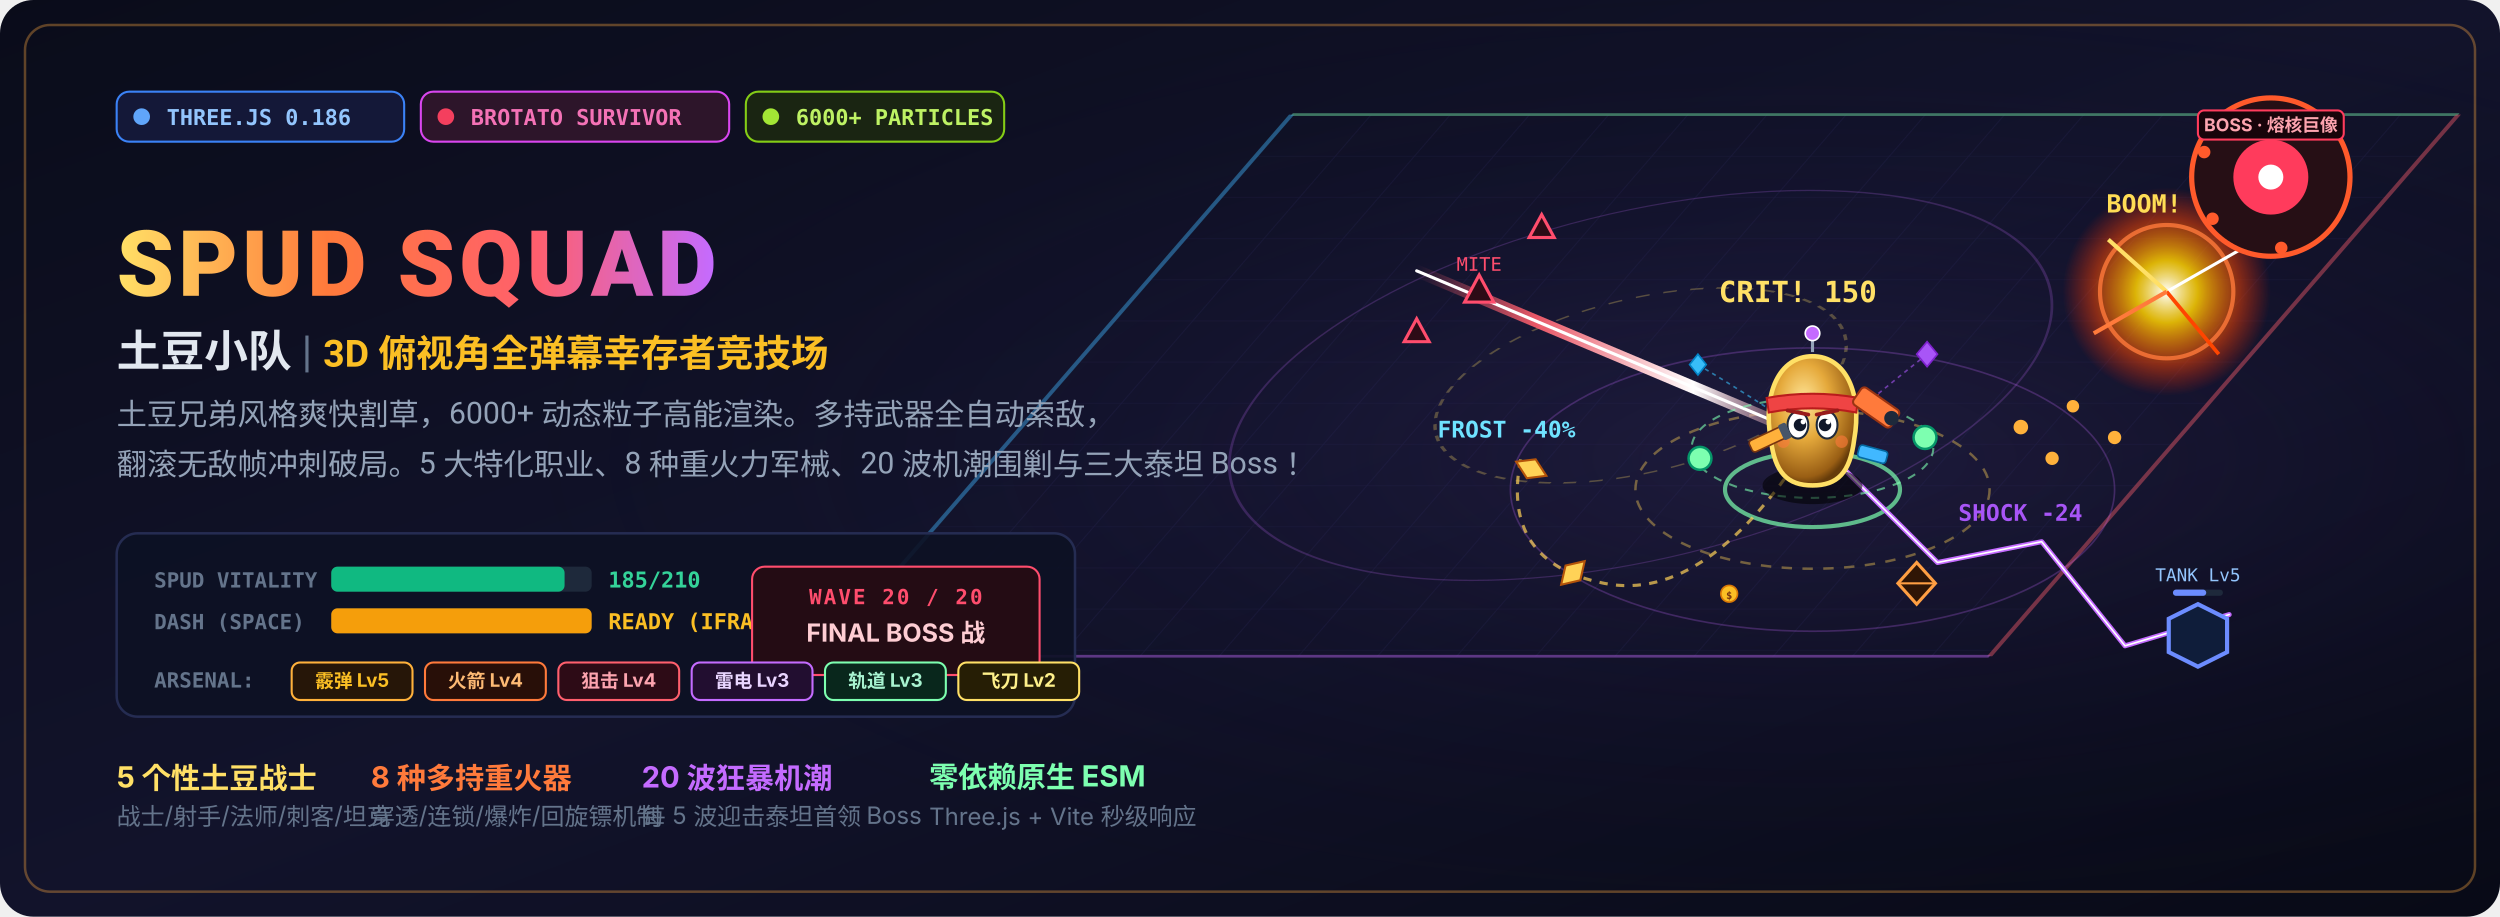
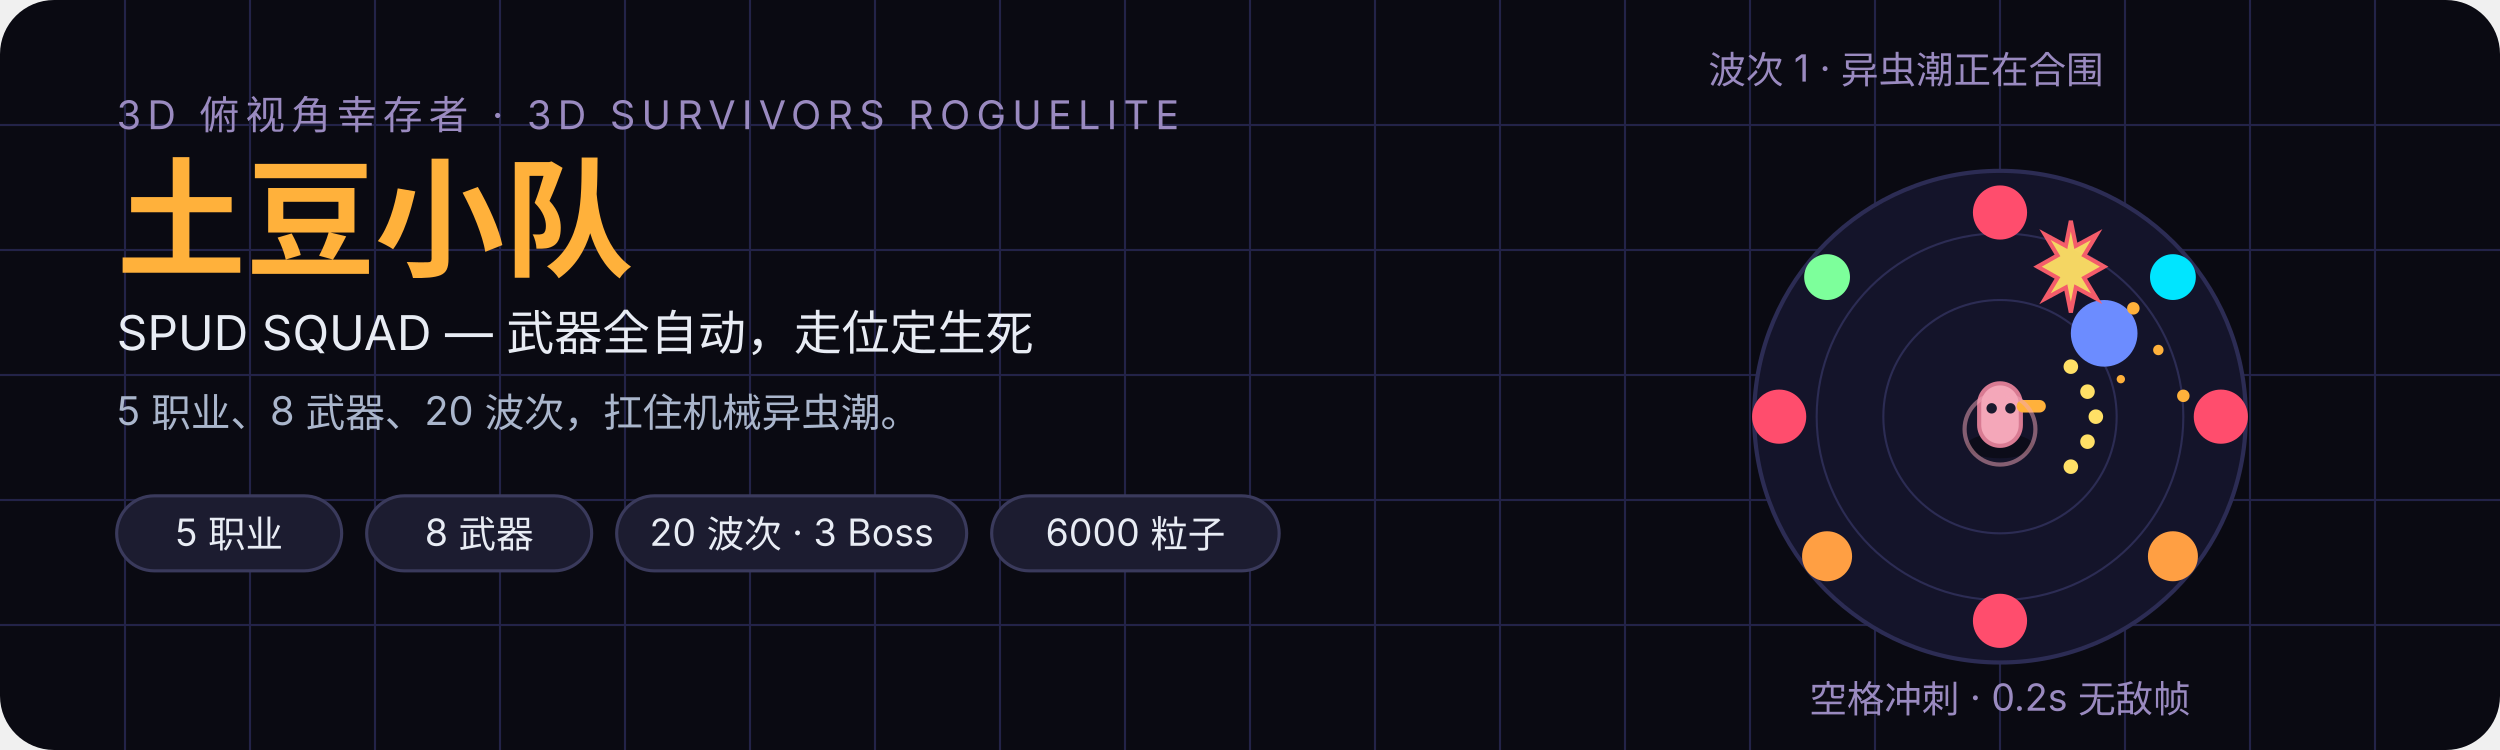
- <svg xmlns="http://www.w3.org/2000/svg" viewBox="0 0 1200 440" width="1200" height="440" role="img" aria-labelledby="title desc">
-   <defs>
-     <linearGradient id="bg-spud" x1="0%" y1="0%" x2="100%" y2="100%">
-       <stop offset="0%" stop-color="#0a0c1a" />
-       <stop offset="50%" stop-color="#12132b" />
-       <stop offset="100%" stop-color="#080a16" />
-     </linearGradient>
-     <linearGradient id="spud-title-grad" x1="0%" y1="0%" x2="100%" y2="0%">
-       <stop offset="0%" stop-color="#ffe066" />
-       <stop offset="35%" stop-color="#ff7a3b" />
-       <stop offset="70%" stop-color="#ff5f6d" />
-       <stop offset="100%" stop-color="#c46bff" />
-     </linearGradient>
-     <linearGradient id="sniper-beam" x1="0%" y1="0%" x2="100%" y2="0%">
-       <stop offset="0%" stop-color="#ff5f6d" stop-opacity="0" />
-       <stop offset="30%" stop-color="#ff5f6d" stop-opacity="0.9" />
-       <stop offset="70%" stop-color="#ffffff" stop-opacity="1" />
-       <stop offset="100%" stop-color="#ff99a8" stop-opacity="0" />
-     </linearGradient>
-     <radialGradient id="spud-body-grad" cx="40%" cy="35%" r="65%">
-       <stop offset="0%" stop-color="#ffe699" />
-       <stop offset="45%" stop-color="#e5a93b" />
-       <stop offset="90%" stop-color="#995e14" />
-       <stop offset="100%" stop-color="#663c0a" />
-     </radialGradient>
-     <radialGradient id="rocket-exp" cx="50%" cy="50%" r="50%">
-       <stop offset="0%" stop-color="#ffffff" stop-opacity="1" />
-       <stop offset="30%" stop-color="#ffd000" stop-opacity="0.85" />
-       <stop offset="70%" stop-color="#ff4500" stop-opacity="0.5" />
-       <stop offset="100%" stop-color="#ff2200" stop-opacity="0" />
-     </radialGradient>
-     <radialGradient id="arena-lighting" cx="72%" cy="50%" r="52%">
-       <stop offset="0%" stop-color="#3a2e66" stop-opacity="0.35" />
-       <stop offset="55%" stop-color="#1e1840" stop-opacity="0.15" />
-       <stop offset="100%" stop-color="#0a0c1a" stop-opacity="0" />
-     </radialGradient>
-     <pattern id="arena-grid" width="38" height="38" patternUnits="userSpaceOnUse">
-       <path d="M 38 0 L 0 0 0 38" fill="none" stroke="#2e2b5e" stroke-width="0.9" stroke-opacity="0.45" />
-     </pattern>
-   </defs>
-   <rect width="1200" height="440" rx="16" fill="url(#bg-spud)" />
-   <rect width="1200" height="440" rx="16" fill="url(#arena-lighting)" />
-   <rect x="12" y="12" width="1176" height="416" rx="12" fill="none" stroke="#ffaa40" stroke-width="1.2" stroke-opacity="0.35" />
-   <g transform="translate(490, 25)">
-     <g transform="matrix(1 0 -0.45 0.52 130 30)" opacity="0.7">
-       <rect x="0" y="0" width="560" height="500" fill="url(#arena-grid)" />
-       <line x1="0" y1="0" x2="560" y2="0" stroke="#7dffb0" stroke-width="2.5" stroke-opacity="0.6" />
-       <line x1="560" y1="0" x2="560" y2="500" stroke="#ff5f6d" stroke-width="2.5" stroke-opacity="0.6" />
-       <line x1="560" y1="500" x2="0" y2="500" stroke="#c46bff" stroke-width="2.5" stroke-opacity="0.6" />
-       <line x1="0" y1="500" x2="0" y2="0" stroke="#41b8ff" stroke-width="2.5" stroke-opacity="0.6" />
-       <circle cx="280" cy="250" r="90" fill="none" stroke="#ffe066" stroke-width="1.5" stroke-dasharray="6 6" stroke-opacity="0.4" />
-       <circle cx="280" cy="250" r="180" fill="none" stroke="#c46bff" stroke-width="1.2" stroke-opacity="0.3" />
-     </g>
+ <svg xmlns="http://www.w3.org/2000/svg" width="1200" height="360" viewBox="0 0 1200 360" role="img" aria-labelledby="title desc">
+   <rect width="1200" height="360" rx="26" fill="#0a0a12" />
+   <g id="grid" stroke="#232348" stroke-width="1">
+     <path d="M0 60 H1200 M0 120 H1200 M0 180 H1200 M0 240 H1200 M0 300 H1200" />
+     <path d="M60 0 V360 M120 0 V360 M180 0 V360 M240 0 V360 M300 0 V360 M360 0 V360 M420 0 V360 M480 0 V360 M540 0 V360 M600 0 V360 M660 0 V360 M720 0 V360 M780 0 V360 M840 0 V360 M900 0 V360 M960 0 V360 M1020 0 V360 M1080 0 V360 M1140 0 V360" />
  </g>
-   <g id="spud-battlefield">
-     <ellipse cx="870" cy="235" rx="42" ry="18" fill="none" stroke="#7dffb0" stroke-width="2" stroke-opacity="0.7" />
-     <ellipse cx="870" cy="235" rx="85" ry="38" fill="none" stroke="#ffd257" stroke-width="1.2" stroke-dasharray="5 5" stroke-opacity="0.4" />
-     <ellipse cx="870" cy="235" rx="145" ry="68" fill="none" stroke="#c46bff" stroke-width="0.8" stroke-opacity="0.25" />
-     <g transform="translate(1040, 140)">
-       <circle cx="0" cy="0" r="50" fill="url(#rocket-exp)" />
-       <circle cx="0" cy="0" r="32" fill="none" stroke="#ff7a3b" stroke-width="2" stroke-opacity="0.8" />
-       <line x1="0" y1="0" x2="35" y2="-20" stroke="#fff" stroke-width="1.5" />
-       <line x1="0" y1="0" x2="-28" y2="-25" stroke="#ffe066" stroke-width="2" />
-       <line x1="0" y1="0" x2="25" y2="30" stroke="#ff4500" stroke-width="1.8" />
-       <line x1="0" y1="0" x2="-35" y2="20" stroke="#ff7a3b" stroke-width="2" />
-       <text x="0" y="-38" fill="#ffdd55" font-family="ui-monospace, monospace" font-size="12" font-weight="900" text-anchor="middle">BOOM! 95</text>
-     </g>
-     <line x1="870" y1="210" x2="680" y2="130" stroke="url(#sniper-beam)" stroke-width="6" stroke-linecap="round" />
-     <line x1="870" y1="210" x2="680" y2="130" stroke="#ffffff" stroke-width="1.5" stroke-linecap="round" />
-     <path d="M 870 210 L 930 270 L 980 260 L 1020 310 L 1070 295" fill="none" stroke="#c46bff" stroke-width="2.4" stroke-linecap="round" stroke-linejoin="round" />
-     <path d="M 870 210 L 930 270 L 980 260 L 1020 310 L 1070 295" fill="none" stroke="#ffffff" stroke-width="0.8" stroke-linecap="round" stroke-linejoin="round" />
-     <path d="M 870 210 Q 820 290 770 280 T 730 220" fill="none" stroke="#ffd257" stroke-width="1.5" stroke-dasharray="4 4" stroke-opacity="0.7" />
-     <g transform="translate(755, 275) rotate(45)">
-       <polygon points="0,-8 5,0 0,8 -5,0" fill="#ffd257" stroke="#b45309" stroke-width="1" />
-     </g>
-     <g transform="translate(735, 225) rotate(115)">
-       <polygon points="0,-8 5,0 0,8 -5,0" fill="#ffd257" stroke="#b45309" stroke-width="1" />
-     </g>
-     <g fill="#ffb13b">
-       <circle cx="970" cy="205" r="3.5" />
-       <circle cx="985" cy="220" r="3.2" />
-       <circle cx="995" cy="195" r="3" />
-       <circle cx="1015" cy="210" r="3.2" />
-     </g>
-     <g transform="translate(870, 215)">
-       <ellipse cx="0" cy="0" rx="58" ry="24" fill="none" stroke="#7dffb0" stroke-width="1" stroke-dasharray="4 4" stroke-opacity="0.6" />
-       <circle cx="-54" cy="5" r="5.5" fill="#7dffb0" stroke="#059669" stroke-width="1.2" />
-       <circle cx="54" cy="-5" r="5.5" fill="#7dffb0" stroke="#059669" stroke-width="1.2" />
-     </g>
-     <g transform="translate(710, 140)">
-       <polygon points="0,-8 7,5 -7,5" fill="#2d0b16" stroke="#ff4d6d" stroke-width="1.5" />
-       <text x="0" y="-10" fill="#ff4d6d" font-family="ui-monospace, monospace" font-size="9" text-anchor="middle">MITE</text>
-     </g>
-     <g transform="translate(680, 160)">
-       <polygon points="0,-7 6,4 -6,4" fill="#2d0b16" stroke="#ff4d6d" stroke-width="1.5" />
-     </g>
-     <g transform="translate(740, 110)">
-       <polygon points="0,-7 6,4 -6,4" fill="#2d0b16" stroke="#ff4d6d" stroke-width="1.5" />
-     </g>
-     <g transform="translate(920, 280)">
-       <polygon points="0,-10 9,0 0,10 -9,0" fill="#2f1505" stroke="#ff9f43" stroke-width="1.5" />
-       <line x1="-9" y1="0" x2="9" y2="0" stroke="#ff9f43" stroke-width="1" />
-     </g>
-     <g transform="translate(1055, 305)">
-       <polygon points="-14,-8 0,-15 14,-8 14,8 0,15 -14,8" fill="#0f1d3a" stroke="#6c8cff" stroke-width="2" />
-       <rect x="-12" y="-22" width="24" height="3" fill="#1e293b" rx="1.5" />
-       <rect x="-12" y="-22" width="16" height="3" fill="#6c8cff" rx="1.5" />
-       <text x="0" y="-26" fill="#93c5fd" font-family="ui-monospace, monospace" font-size="8.5" text-anchor="middle">TANK Lv5</text>
-     </g>
-     <g transform="translate(1090, 85)">
-       <circle cx="0" cy="0" r="38" fill="#260f15" stroke="#ff5a2b" stroke-width="2.5" />
-       <circle cx="0" cy="0" r="18" fill="#ff3b5c" />
-       <circle cx="0" cy="0" r="6" fill="#ffffff" />
-       <circle cx="-32" cy="-12" r="3" fill="#ff5a2b" />
-       <circle cx="-28" cy="20" r="3" fill="#ff5a2b" />
-       <circle cx="5" cy="34" r="3" fill="#ff5a2b" />
-       <rect x="-35" y="-32" width="70" height="14" rx="3" fill="#18040a" stroke="#ff3b5c" stroke-width="1" />
-       <text x="0" y="-22" fill="#fda4af" font-family="-apple-system, BlinkMacSystemFont, sans-serif" font-size="8.5" font-weight="700" text-anchor="middle">BOSS · 熔核巨像</text>
-     </g>
-     <g transform="translate(815, 175)">
-       <polygon points="0,-5 4,0 0,5 -4,0" fill="#38bdf8" stroke="#0284c7" stroke-width="0.8" />
-       <path d="M 0 0 Q 25 15 55 35" fill="none" stroke="#38bdf8" stroke-width="0.8" stroke-dasharray="2 2" stroke-opacity="0.6" />
-     </g>
-     <g transform="translate(925, 170)">
-       <polygon points="0,-6 5,0 0,6 -5,0" fill="#a855f7" stroke="#7e22ce" stroke-width="0.8" />
-       <path d="M 0 0 Q -25 20 -55 45" fill="none" stroke="#a855f7" stroke-width="0.8" stroke-dasharray="2 2" stroke-opacity="0.6" />
-     </g>
-     <g transform="translate(830, 285)">
-       <circle cx="0" cy="0" r="4" fill="#fbbf24" stroke="#d97706" stroke-width="0.8" />
-       <text x="0" y="2.5" fill="#78350f" font-family="ui-monospace, monospace" font-size="5" font-weight="900" text-anchor="middle">$</text>
-     </g>
-     <g transform="translate(870, 205)">
-       <ellipse cx="0" cy="28" rx="24" ry="9" fill="#000000" fill-opacity="0.55" />
-       <path d="M -20,6 C -24,-16 -16,-34 0,-34 C 16,-34 24,-16 20,6 C 18,22 12,28 0,28 C -12,28 -18,22 -20,6 Z" fill="url(#spud-body-grad)" stroke="#ffe066" stroke-width="2.2" />
-       <path d="M -22,-14 Q 0,-18 22,-14 L 21,-7 Q 0,-11 -21,-7 Z" fill="#ef4444" stroke="#b91c1c" stroke-width="1" />
-       <polygon points="21,-10 32,-16 26,-6" fill="#ef4444" />
-       <ellipse cx="-7" cy="-1" rx="5" ry="6.5" fill="#ffffff" stroke="#1e293b" stroke-width="1" />
-       <circle cx="-6" cy="-1" r="3" fill="#0f172a" />
-       <circle cx="-4.5" cy="-2.5" r="1.2" fill="#ffffff" />
-       <ellipse cx="7" cy="-1" rx="5" ry="6.5" fill="#ffffff" stroke="#1e293b" stroke-width="1" />
-       <circle cx="6" cy="-1" r="3" fill="#0f172a" />
-       <circle cx="7.5" cy="-2.5" r="1.2" fill="#ffffff" />
-       <line x1="-12" y1="-8" x2="-2" y2="-6" stroke="#991b1b" stroke-width="1.8" stroke-linecap="round" />
-       <line x1="12" y1="-8" x2="2" y2="-6" stroke="#991b1b" stroke-width="1.8" stroke-linecap="round" />
-       <circle cx="-14" cy="7" r="3" fill="#ff7a3b" opacity="0.6" />
-       <circle cx="14" cy="7" r="3" fill="#ff7a3b" opacity="0.6" />
-       <g transform="translate(-26, 8) rotate(-25)">
-         <rect x="-4" y="-3" width="18" height="6" rx="1.5" fill="#ffb13b" stroke="#78350f" stroke-width="0.8" />
-         <rect x="12" y="-4" width="4" height="8" rx="1" fill="#475569" />
+   <g id="title-block" font-family="-apple-system, BlinkMacSystemFont, 'Segoe UI', 'PingFang SC', 'Microsoft YaHei', sans-serif">
+     <text x="56" y="62" font-size="19" letter-spacing="3" fill="#9a8ac0">3D 俯视角幸存者 · 3D SURVIVORS ROGUELITE</text>
+     <text x="56" y="128" font-size="62" font-weight="700" fill="#ffb13b">土豆小队</text>
+     <text x="56" y="168" font-size="23" fill="#e8ecf4">SPUD SQUAD — 武器全自动，走位定生死</text>
+     <text x="56" y="204" font-size="19" fill="#aab6cc">5 职业、8 武器、20 波次，扛住机械异虫潮。</text>
+     <g id="chips" font-size="18" fill="#e8ecf4" text-anchor="middle">
+       <g>
+         <rect x="56" y="238" width="108" height="36" rx="18" fill="#1c1c30" stroke="#3a3a5c" stroke-width="1.5" />
+         <text x="110" y="262">5 职业</text>
      </g>
-       <g transform="translate(24, -14) rotate(35)">
-         <rect x="-3" y="-5" width="22" height="10" rx="2" fill="#ff7a3b" stroke="#9a3412" stroke-width="1" />
-         <circle cx="17" cy="0" r="3.5" fill="#1e293b" />
+       <g>
+         <rect x="176" y="238" width="108" height="36" rx="18" fill="#1c1c30" stroke="#3a3a5c" stroke-width="1.5" />
+         <text x="230" y="262">8 武器</text>
      </g>
-       <g transform="translate(0, -36)">
-         <line x1="0" y1="0" x2="0" y2="-8" stroke="#94a3b8" stroke-width="1.5" />
-         <circle cx="0" cy="-9" r="3.5" fill="#c46bff" stroke="#ffffff" stroke-width="0.8" />
+       <g>
+         <rect x="296" y="238" width="168" height="36" rx="18" fill="#1c1c30" stroke="#3a3a5c" stroke-width="1.5" />
+         <text x="380" y="262">20 波次 · 3 Boss</text>
      </g>
-       <g transform="translate(25, 12) rotate(15)">
-         <rect x="-3" y="-3" width="14" height="6" rx="1.5" fill="#41b8ff" stroke="#0369a1" stroke-width="0.8" />
-       </g>
-     </g>
-     <text x="825" y="145" fill="#ffe066" font-family="ui-monospace, monospace" font-size="14" font-weight="900">CRIT! 150</text>
-     <text x="940" y="250" fill="#a855f7" font-family="ui-monospace, monospace" font-size="11" font-weight="700">SHOCK -24</text>
-     <text x="690" y="210" fill="#6fe3ff" font-family="ui-monospace, monospace" font-size="11" font-weight="700">FROST -40%</text>
-   </g>
-   <g id="title-block" transform="translate(56, 44)">
-     <g transform="translate(0, 0)">
-       <rect x="0" y="0" width="138" height="24" rx="6" fill="#141838" stroke="#3b82f6" stroke-width="1" />
-       <circle cx="12" cy="12" r="4" fill="#60a5fa" />
-       <text x="24" y="16" fill="#93c5fd" font-family="ui-monospace, monospace" font-size="10.5" font-weight="700">THREE.JS 0.186</text>
-       <rect x="146" y="0" width="148" height="24" rx="6" fill="#2d152a" stroke="#d946ef" stroke-width="1" />
-       <circle cx="158" cy="12" r="4" fill="#f43f5e" />
-       <text x="170" y="16" fill="#f472b6" font-family="ui-monospace, monospace" font-size="10.5" font-weight="700">BROTATO SURVIVOR</text>
-       <rect x="302" y="0" width="124" height="24" rx="6" fill="#1a2512" stroke="#84cc16" stroke-width="1" />
-       <circle cx="314" cy="12" r="4" fill="#a3e635" />
-       <text x="326" y="16" fill="#bef264" font-family="ui-monospace, monospace" font-size="10.5" font-weight="700">6000+ PARTICLES</text>
-     </g>
-     <g transform="translate(0, 54)">
-       <text x="0" y="44" fill="url(#spud-title-grad)" font-family="-apple-system, BlinkMacSystemFont, 'Segoe UI', Roboto, 'PingFang SC', sans-serif" font-size="44" font-weight="900" letter-spacing="2">SPUD SQUAD</text>
-       <text x="0" y="78" fill="#e2e8f0" font-family="-apple-system, BlinkMacSystemFont, 'Segoe UI', Roboto, 'PingFang SC', sans-serif" font-size="21" font-weight="600">
-         土豆小队 <tspan fill="#64748b" font-weight="400">|</tspan>
-         <tspan fill="#fbbf24" font-size="18">3D 俯视角全弹幕幸存者竞技场</tspan>
-       </text>
-     </g>
-     <g transform="translate(0, 160)">
-       <text x="0" y="0" fill="#94a3b8" font-family="-apple-system, BlinkMacSystemFont, 'Segoe UI', Roboto, 'PingFang SC', sans-serif" font-size="14.5" font-weight="400">
-         土豆兄弟风格爽快割草，6000+ 动态粒子高能渲染。多持武器全自动索敌，
-       </text>
-       <text x="0" y="24" fill="#94a3b8" font-family="-apple-system, BlinkMacSystemFont, 'Segoe UI', Roboto, 'PingFang SC', sans-serif" font-size="14.5" font-weight="400">
-         翻滚无敌帧冲刺破局。5 大特化职业、8 种重火力军械、20 波机潮围剿与三大泰坦 Boss！
-       </text>
-     </g>
-     <g transform="translate(0, 212)">
-       <rect x="0" y="0" width="460" height="88" rx="10" fill="#0d1124" fill-opacity="0.9" stroke="#252c52" stroke-width="1.2" />
-       <g transform="translate(18, 16)">
-         <text x="0" y="10" fill="#64748b" font-family="ui-monospace, monospace" font-size="10" font-weight="700">SPUD VITALITY</text>
-         <rect x="85" y="0" width="125" height="12" rx="3" fill="#1e293b" />
-         <rect x="85" y="0" width="112" height="12" rx="3" fill="#10b981" />
-         <text x="218" y="10" fill="#34d399" font-family="ui-monospace, monospace" font-size="10.5" font-weight="700">185/210</text>
-         <text x="0" y="30" fill="#64748b" font-family="ui-monospace, monospace" font-size="10" font-weight="700">DASH (SPACE)</text>
-         <rect x="85" y="20" width="125" height="12" rx="3" fill="#1e293b" />
-         <rect x="85" y="20" width="125" height="12" rx="3" fill="#f59e0b" />
-         <text x="218" y="30" fill="#fbbf24" font-family="ui-monospace, monospace" font-size="10.5" font-weight="700">READY (IFRAME)</text>
-       </g>
-       <g transform="translate(305, 16)">
-         <rect x="0" y="0" width="138" height="52" rx="6" fill="#240c14" stroke="#ff4d6d" stroke-width="1" />
-         <text x="69" y="18" fill="#ff4d6d" font-family="ui-monospace, monospace" font-size="10" font-weight="800" text-anchor="middle" letter-spacing="1">WAVE 20 / 20</text>
-         <text x="69" y="36" fill="#fecdd3" font-family="-apple-system, BlinkMacSystemFont, sans-serif" font-size="12" font-weight="700" text-anchor="middle">FINAL BOSS 战</text>
-       </g>
-       <g transform="translate(18, 58)">
-         <text x="0" y="16" fill="#64748b" font-family="ui-monospace, monospace" font-size="10" font-weight="700">ARSENAL:</text>
-         <rect x="66" y="4" width="58" height="18" rx="4" fill="#261608" stroke="#ffb13b" stroke-width="1" />
-         <text x="95" y="16" fill="#fbbf24" font-family="-apple-system, BlinkMacSystemFont, sans-serif" font-size="9" font-weight="700" text-anchor="middle">霰弹 Lv5</text>
-         <rect x="130" y="4" width="58" height="18" rx="4" fill="#280f08" stroke="#ff7a3b" stroke-width="1" />
-         <text x="159" y="16" fill="#fdba74" font-family="-apple-system, BlinkMacSystemFont, sans-serif" font-size="9" font-weight="700" text-anchor="middle">火箭 Lv4</text>
-         <rect x="194" y="4" width="58" height="18" rx="4" fill="#2d0b16" stroke="#ff5f6d" stroke-width="1" />
-         <text x="223" y="16" fill="#fda4af" font-family="-apple-system, BlinkMacSystemFont, sans-serif" font-size="9" font-weight="700" text-anchor="middle">狙击 Lv4</text>
-         <rect x="258" y="4" width="58" height="18" rx="4" fill="#220e30" stroke="#c46bff" stroke-width="1" />
-         <text x="287" y="16" fill="#e9d5ff" font-family="-apple-system, BlinkMacSystemFont, sans-serif" font-size="9" font-weight="700" text-anchor="middle">雷电 Lv3</text>
-         <rect x="322" y="4" width="58" height="18" rx="4" fill="#09271c" stroke="#7dffb0" stroke-width="1" />
-         <text x="351" y="16" fill="#a7f3d0" font-family="-apple-system, BlinkMacSystemFont, sans-serif" font-size="9" font-weight="700" text-anchor="middle">轨道 Lv3</text>
-         <rect x="386" y="4" width="58" height="18" rx="4" fill="#261e05" stroke="#ffe066" stroke-width="1" />
-         <text x="415" y="16" fill="#fef08a" font-family="-apple-system, BlinkMacSystemFont, sans-serif" font-size="9" font-weight="700" text-anchor="middle">飞刀 Lv2</text>
-       </g>
-     </g>
-     <g transform="translate(0, 318)">
-       <g transform="translate(0, 0)">
-         <text x="0" y="16" fill="#ffe066" font-family="-apple-system, BlinkMacSystemFont, sans-serif" font-size="14" font-weight="700">5 个性土豆战士</text>
-         <text x="0" y="34" fill="#64748b" font-family="-apple-system, BlinkMacSystemFont, sans-serif" font-size="11.5">战士/射手/法师/刺客/坦克</text>
-       </g>
-       <g transform="translate(122, 0)">
-         <text x="0" y="16" fill="#ff7a3b" font-family="-apple-system, BlinkMacSystemFont, sans-serif" font-size="14" font-weight="700">8 种多持重火器</text>
-         <text x="0" y="34" fill="#64748b" font-family="-apple-system, BlinkMacSystemFont, sans-serif" font-size="11.5">穿透/连锁/爆炸/回旋镖机制</text>
-       </g>
-       <g transform="translate(252, 0)">
-         <text x="0" y="16" fill="#c46bff" font-family="-apple-system, BlinkMacSystemFont, sans-serif" font-size="14" font-weight="700">20 波狂暴机潮</text>
-         <text x="0" y="34" fill="#64748b" font-family="-apple-system, BlinkMacSystemFont, sans-serif" font-size="11.5">每 5 波迎击泰坦首领 Boss</text>
-       </g>
-       <g transform="translate(390, 0)">
-         <text x="0" y="16" fill="#7dffb0" font-family="-apple-system, BlinkMacSystemFont, sans-serif" font-size="14" font-weight="700">零依赖原生 ESM</text>
-         <text x="0" y="34" fill="#64748b" font-family="-apple-system, BlinkMacSystemFont, sans-serif" font-size="11.5">Three.js + Vite 秒级响应</text>
+       <g>
+         <rect x="476" y="238" width="138" height="36" rx="18" fill="#1c1c30" stroke="#3a3a5c" stroke-width="1.5" />
+         <text x="545" y="262">6000 粒子</text>
      </g>
    </g>
  </g>
+   <g id="arena-diagram" font-family="-apple-system, BlinkMacSystemFont, 'Segoe UI', 'PingFang SC', 'Microsoft YaHei', sans-serif">
+     <text x="820" y="40" font-size="18" fill="#9a8ac0">波次 1 · 异虫潮正在合围</text>
+     <g id="arena">
+       <circle cx="960" cy="200" r="118" fill="#14142a" stroke="#2c2c54" stroke-width="2" />
+       <circle cx="960" cy="200" r="88" fill="none" stroke="#2c2c54" stroke-width="1" />
+       <circle cx="960" cy="200" r="56" fill="none" stroke="#2c2c54" stroke-width="1" />
+       <g id="enemies">
+         <circle cx="960" cy="102" r="13" fill="#ff4d6d" />
+         <circle cx="1043" cy="133" r="11" fill="#00e5ff" />
+         <circle cx="1066" cy="200" r="13" fill="#ff4d6d" />
+         <circle cx="1043" cy="267" r="12" fill="#ff9f43" />
+         <circle cx="960" cy="298" r="13" fill="#ff4d6d" />
+         <circle cx="877" cy="267" r="12" fill="#ff9f43" />
+         <circle cx="854" cy="200" r="13" fill="#ff4d6d" />
+         <circle cx="877" cy="133" r="11" fill="#7dff9b" />
+         <circle cx="1010" cy="160" r="16" fill="#6c8cff" />
+       </g>
+       <g id="player" transform="translate(960 200)">
+         <ellipse cx="0" cy="14" rx="16" ry="6" fill="#000000" opacity="0.4" />
+         <rect x="-10" y="-16" width="20" height="30" rx="10" fill="#f4a7b9" stroke="#d97b93" stroke-width="2" />
+         <circle cx="-4" cy="-4" r="2.5" fill="#1a1a2e" />
+         <circle cx="5" cy="-4" r="2.5" fill="#1a1a2e" />
+         <rect x="8" y="-8" width="14" height="6" rx="3" fill="#ffb13b" />
+         <circle cx="0" cy="6" r="17" fill="none" stroke="#f4a7b9" stroke-width="2" opacity="0.5" />
+       </g>
+       <g id="pellets" fill="#ffe066">
+         <circle cx="994" cy="176" r="3.5" />
+         <circle cx="1002" cy="188" r="3.5" />
+         <circle cx="1006" cy="200" r="3.5" />
+         <circle cx="1002" cy="212" r="3.5" />
+         <circle cx="994" cy="224" r="3.5" />
+       </g>
+       <g id="sparks" fill="#ffb13b">
+         <circle cx="1024" cy="148" r="3" />
+         <circle cx="1036" cy="168" r="2.5" />
+         <circle cx="1018" cy="182" r="2" />
+         <circle cx="1048" cy="190" r="3" />
+       </g>
+       <polygon id="hit-burst" fill="#ffe066" stroke="#ff5f6d" stroke-width="2" opacity="0.95" points="1010,128 1000.4,133.4 1006.4,143.4 996.4,138 994,150 991.6,138 981.6,143.4 987.6,133.4 978,128 987.6,122.6 981.6,112.6 991.6,118 994,106 996.4,118 1006.4,112.6 1000.4,122.6" />
+     </g>
+     <text x="960" y="342" font-size="18" fill="#9a8ac0" text-anchor="middle">空格冲刺 · 0.2s 无敌帧</text>
+   </g>
</svg>
